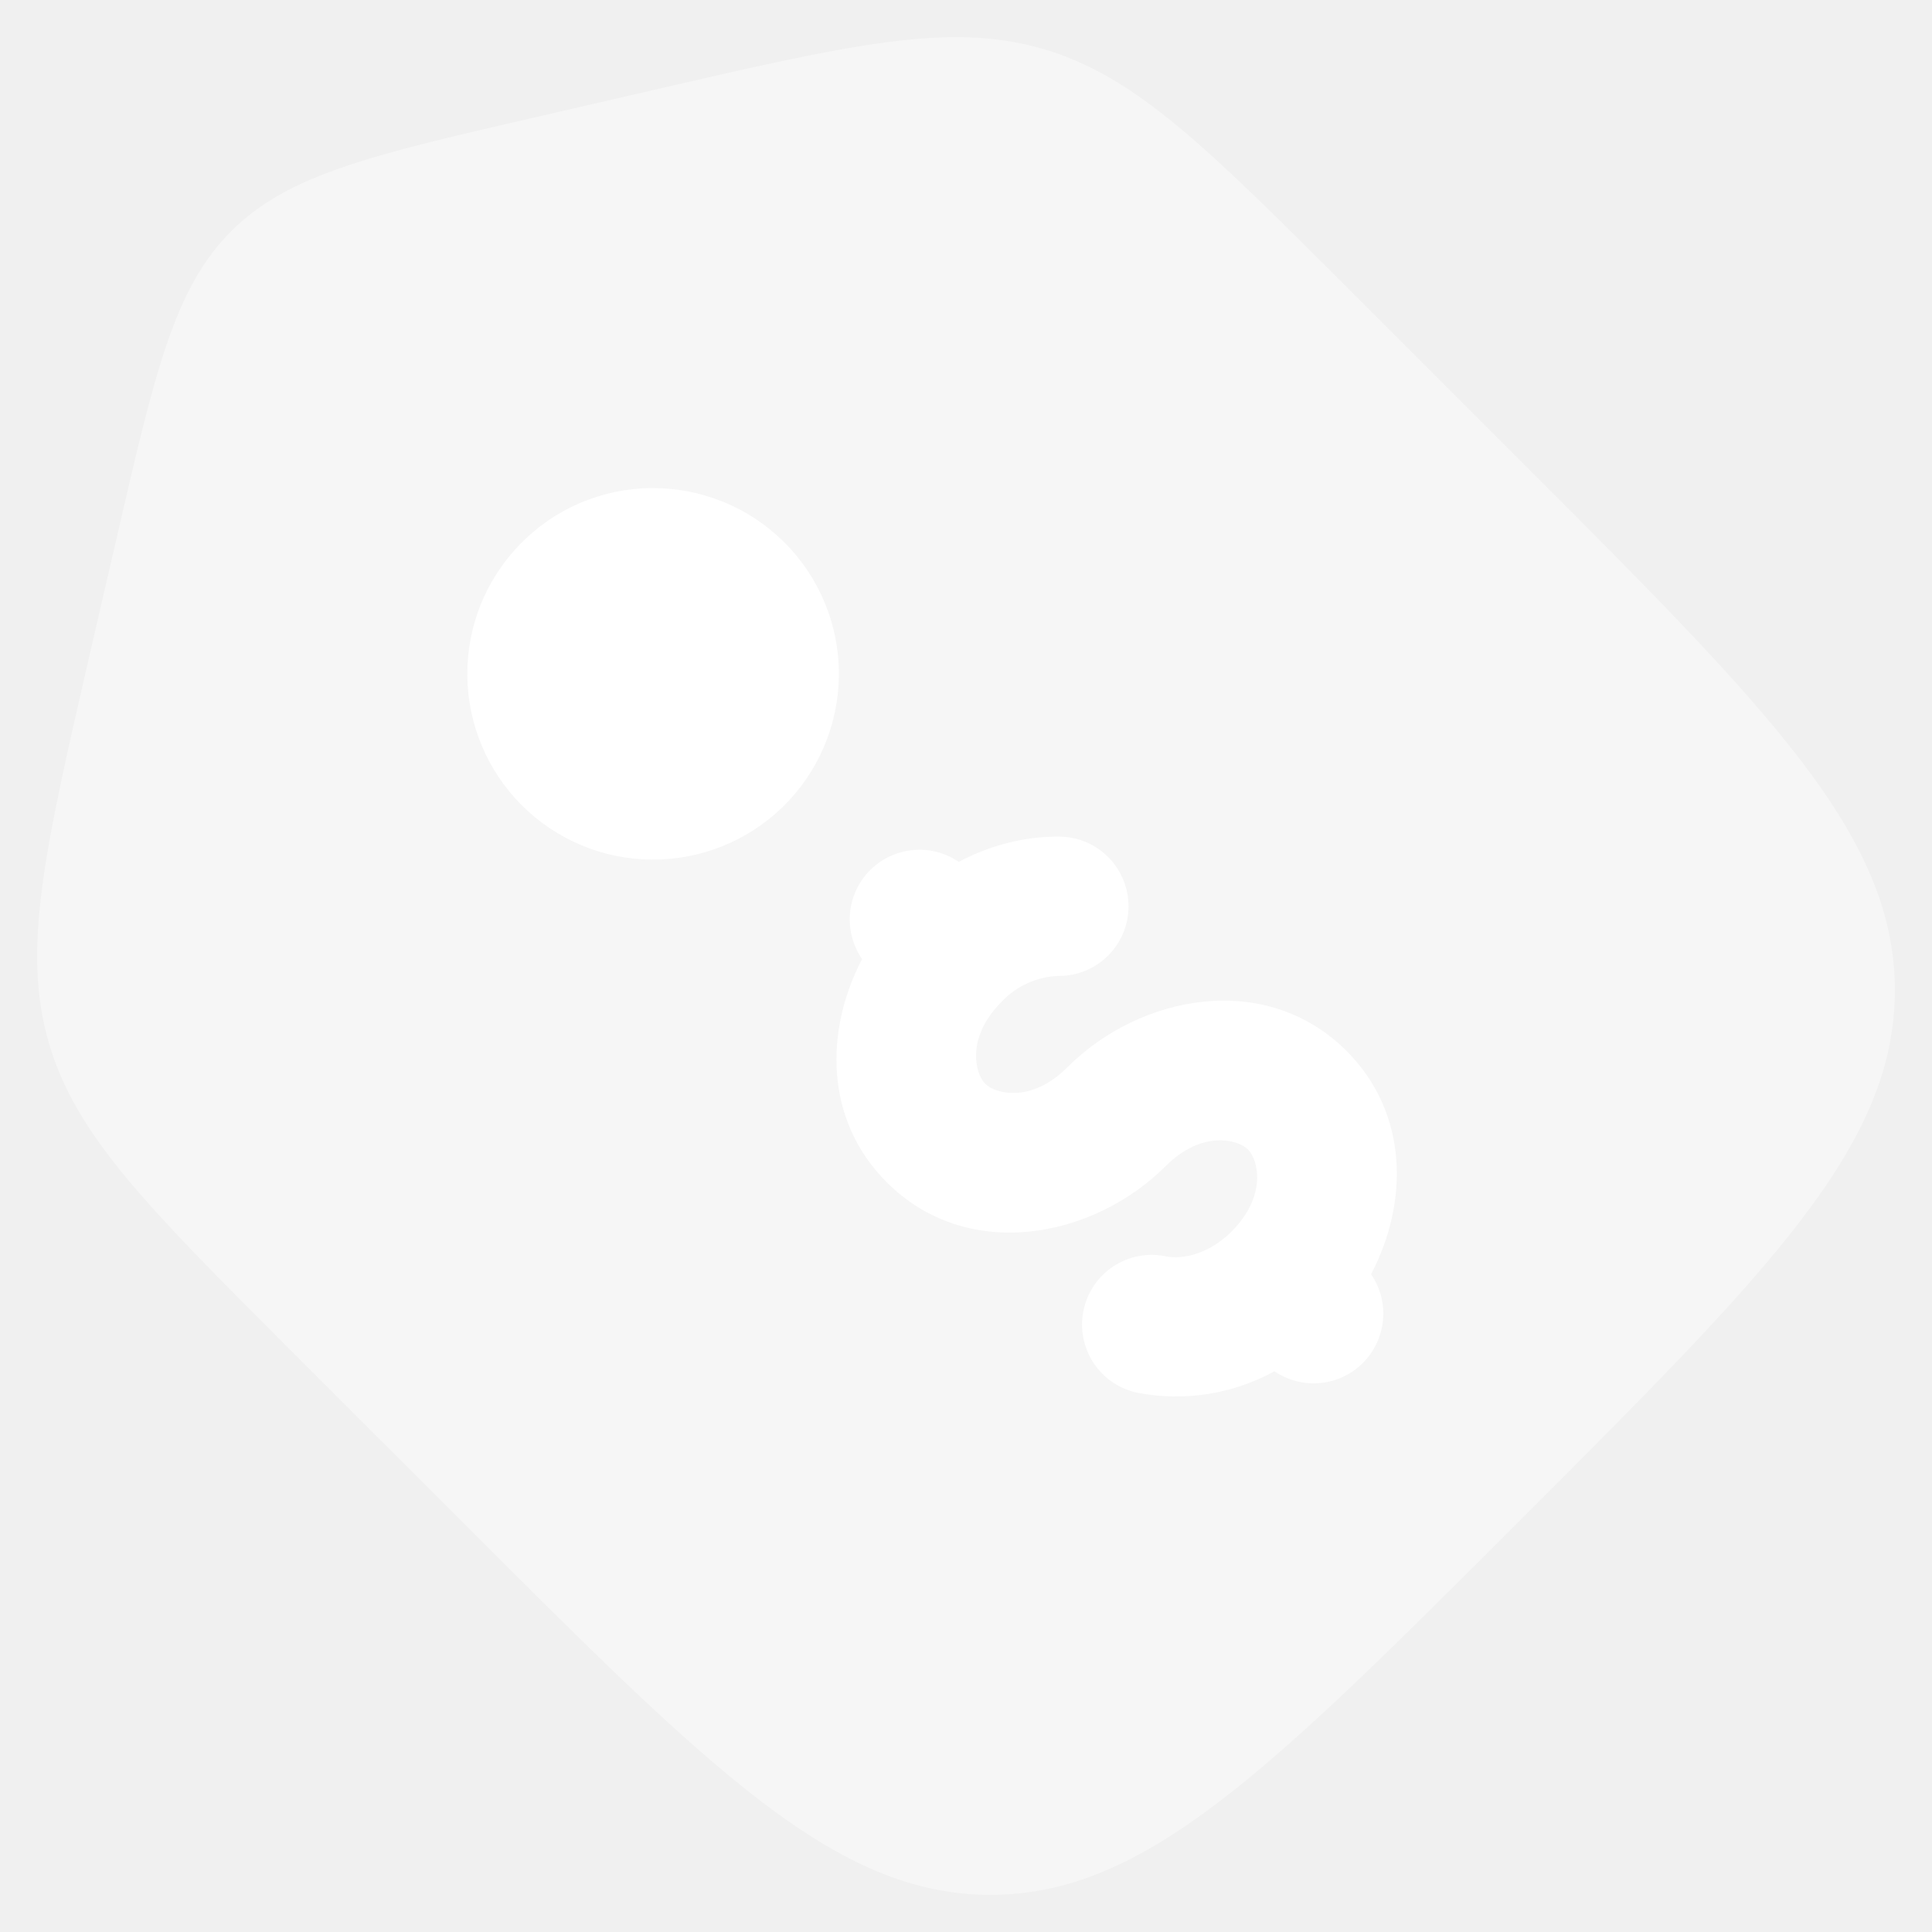
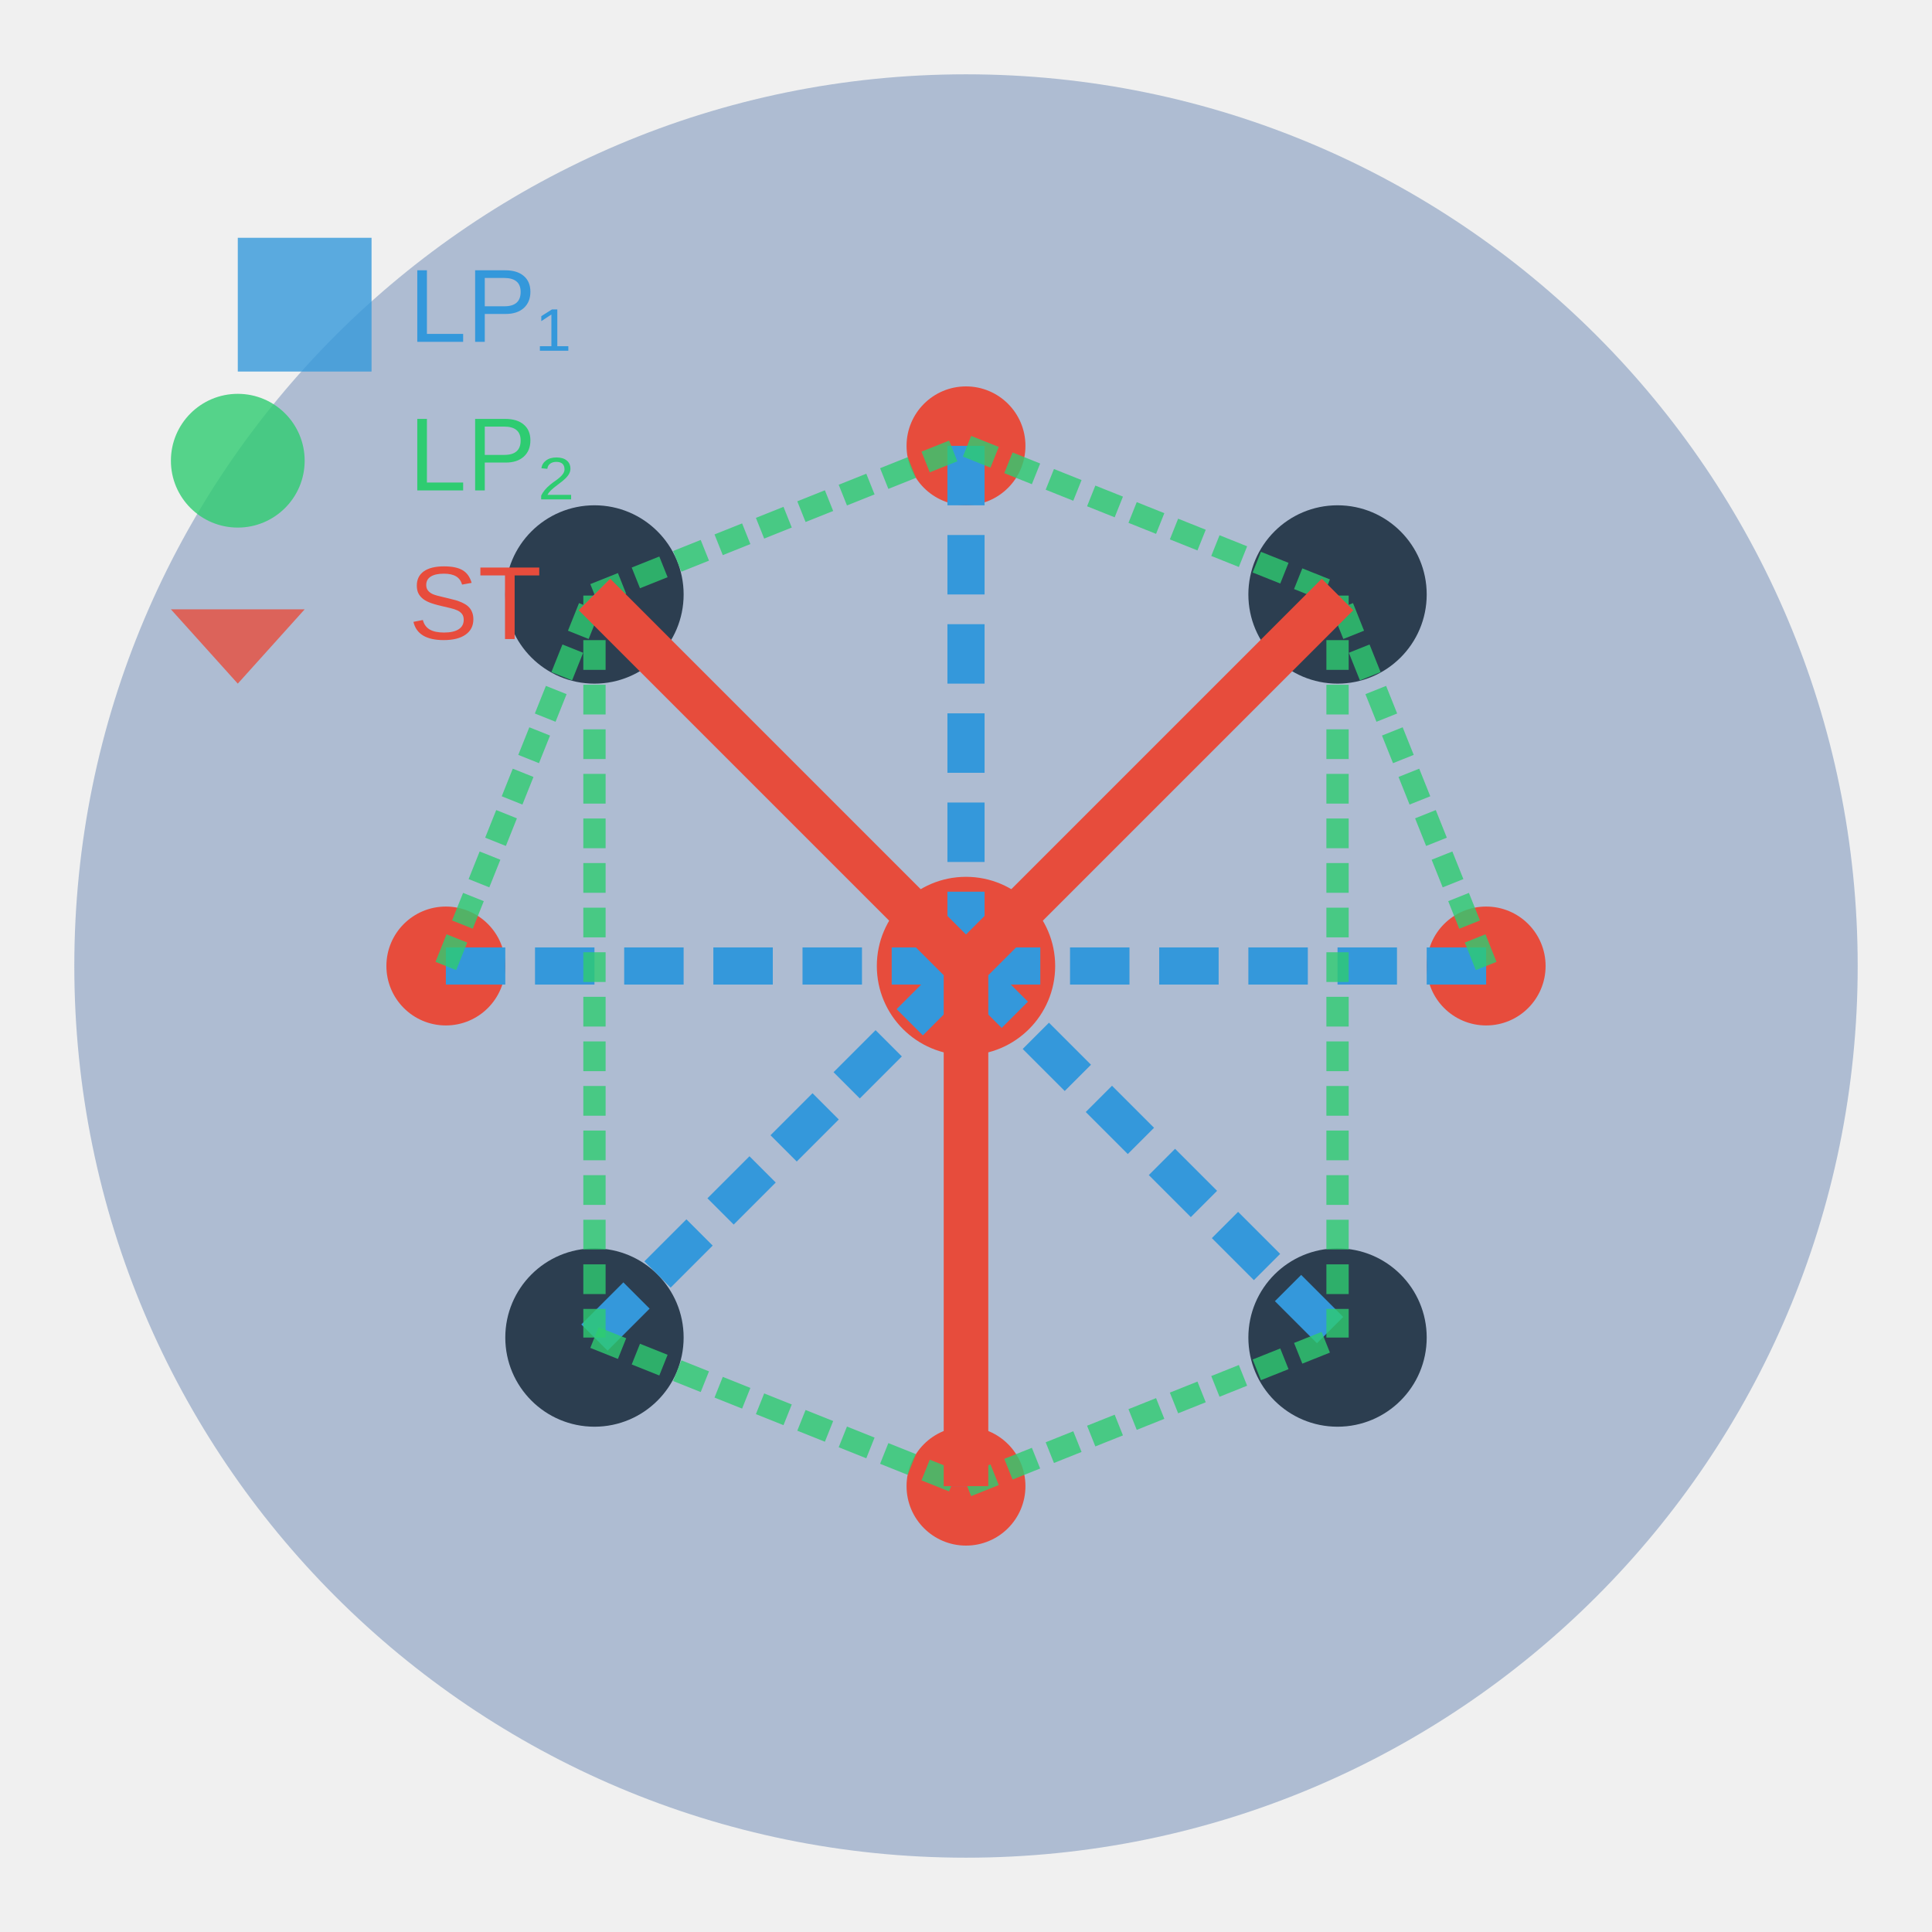
- <svg xmlns="http://www.w3.org/2000/svg" width="26" height="26" viewBox="0 0 26 26" fill="none">
-   <path opacity="0.4" d="M20.458 6.197L18.17 3.91C16.239 1.979 15.274 1.012 14.02 0.654C12.767 0.294 11.435 0.601 8.774 1.216L7.239 1.57C4.999 2.086 3.879 2.345 3.112 3.111C2.345 3.879 2.087 4.999 1.57 7.239L1.215 8.774C0.602 11.436 0.294 12.766 0.653 14.02C1.013 15.274 1.979 16.239 3.91 18.17L6.198 20.457C9.56 23.821 11.24 25.5 13.328 25.5C15.417 25.5 17.097 23.819 20.458 20.457C23.822 17.096 25.5 15.416 25.5 13.327C25.5 11.24 23.819 9.559 20.458 6.197Z" fill="#fff" />
-   <path d="M11.933 15.91C11.092 15.07 11.1 13.863 11.602 12.907C11.477 12.726 11.42 12.508 11.439 12.29C11.458 12.072 11.554 11.867 11.708 11.712C11.863 11.557 12.067 11.46 12.285 11.44C12.503 11.419 12.721 11.475 12.902 11.599C13.327 11.374 13.793 11.254 14.258 11.259C14.507 11.261 14.745 11.362 14.919 11.54C15.093 11.717 15.189 11.957 15.187 12.205C15.185 12.454 15.084 12.691 14.906 12.866C14.729 13.04 14.489 13.136 14.241 13.134C13.951 13.145 13.678 13.269 13.48 13.48C12.996 13.964 13.123 14.449 13.258 14.585C13.396 14.722 13.88 14.848 14.363 14.364C15.343 13.384 17.036 13.059 18.121 14.143C18.962 14.984 18.955 16.192 18.451 17.148C18.575 17.328 18.632 17.546 18.612 17.764C18.592 17.981 18.497 18.185 18.343 18.34C18.189 18.495 17.985 18.592 17.767 18.612C17.55 18.633 17.332 18.577 17.151 18.454C16.59 18.762 15.939 18.864 15.311 18.744C15.19 18.719 15.076 18.671 14.974 18.602C14.872 18.533 14.784 18.444 14.716 18.341C14.649 18.239 14.602 18.123 14.579 18.003C14.555 17.882 14.556 17.757 14.581 17.637C14.606 17.516 14.654 17.401 14.723 17.299C14.792 17.197 14.881 17.11 14.983 17.042C15.086 16.974 15.201 16.928 15.322 16.904C15.443 16.881 15.568 16.882 15.688 16.907C15.91 16.953 16.267 16.88 16.573 16.574C17.058 16.089 16.931 15.605 16.795 15.469C16.658 15.333 16.175 15.207 15.69 15.69C14.71 16.67 13.017 16.995 11.933 15.91ZM10.526 10.867C10.765 10.636 10.955 10.36 11.086 10.055C11.217 9.75 11.286 9.422 11.289 9.09C11.292 8.758 11.229 8.429 11.103 8.122C10.977 7.814 10.792 7.535 10.557 7.301C10.322 7.066 10.043 6.88 9.736 6.755C9.428 6.629 9.099 6.566 8.767 6.568C8.435 6.571 8.107 6.64 7.802 6.771C7.497 6.902 7.221 7.093 6.991 7.332C6.535 7.803 6.283 8.435 6.289 9.09C6.295 9.746 6.558 10.373 7.021 10.836C7.485 11.3 8.112 11.563 8.767 11.568C9.423 11.574 10.054 11.322 10.526 10.867Z" fill="#fff" />
+ <svg xmlns="http://www.w3.org/2000/svg" viewBox="0 0 260 260" fill="none">
+   <circle cx="130" cy="130" r="120" fill="#4A6FA5" opacity="0.4" />
+   <circle cx="80" cy="80" r="12" fill="#2C3E50" />
+   <circle cx="180" cy="80" r="12" fill="#2C3E50" />
+   <circle cx="80" cy="180" r="12" fill="#2C3E50" />
+   <circle cx="180" cy="180" r="12" fill="#2C3E50" />
+   <circle cx="130" cy="130" r="12" fill="#E74C3C" />
+   <circle cx="60" cy="130" r="8" fill="#E74C3C" />
+   <circle cx="200" cy="130" r="8" fill="#E74C3C" />
+   <circle cx="130" cy="60" r="8" fill="#E74C3C" />
+   <circle cx="130" cy="200" r="8" fill="#E74C3C" />
+   <path d="M80 80 L130 130 L180 80" stroke="#3498DB" stroke-width="5" stroke-dasharray="8,4" />
+   <path d="M80 180 L130 130 L180 180" stroke="#3498DB" stroke-width="5" stroke-dasharray="8,4" />
+   <path d="M60 130 L130 130 L200 130" stroke="#3498DB" stroke-width="5" stroke-dasharray="8,4" />
+   <path d="M130 60 L130 130 L130 200" stroke="#3498DB" stroke-width="5" stroke-dasharray="8,4" />
+   <path d="M80 80 L130 60 L180 80" stroke="#2ECC71" stroke-width="3" stroke-dasharray="4,2" opacity="0.8" />
+   <path d="M80 180 L130 200 L180 180" stroke="#2ECC71" stroke-width="3" stroke-dasharray="4,2" opacity="0.8" />
+   <path d="M60 130 L80 80 L80 180" stroke="#2ECC71" stroke-width="3" stroke-dasharray="4,2" opacity="0.8" />
+   <path d="M200 130 L180 80 L180 180" stroke="#2ECC71" stroke-width="3" stroke-dasharray="4,2" opacity="0.8" />
+   <path d="M80 80 L130 130 L180 80 M130 130 L130 200" stroke="#E74C3C" stroke-width="6" />
+   <rect x="32" y="32" width="18" height="18" fill="#3498DB" opacity="0.8" />
+   <text x="55" y="46" font-family="Arial" font-size="14" fill="#3498DB">LP₁</text>
+   <circle cx="32" cy="62" r="9" fill="#2ECC71" opacity="0.8" />
+   <text x="55" y="66" font-family="Arial" font-size="14" fill="#2ECC71">LP₂</text>
+   <polygon points="32,92 41,82 23,82" fill="#E74C3C" opacity="0.8" />
+   <text x="55" y="86" font-family="Arial" font-size="14" fill="#E74C3C">ST</text>
</svg>
